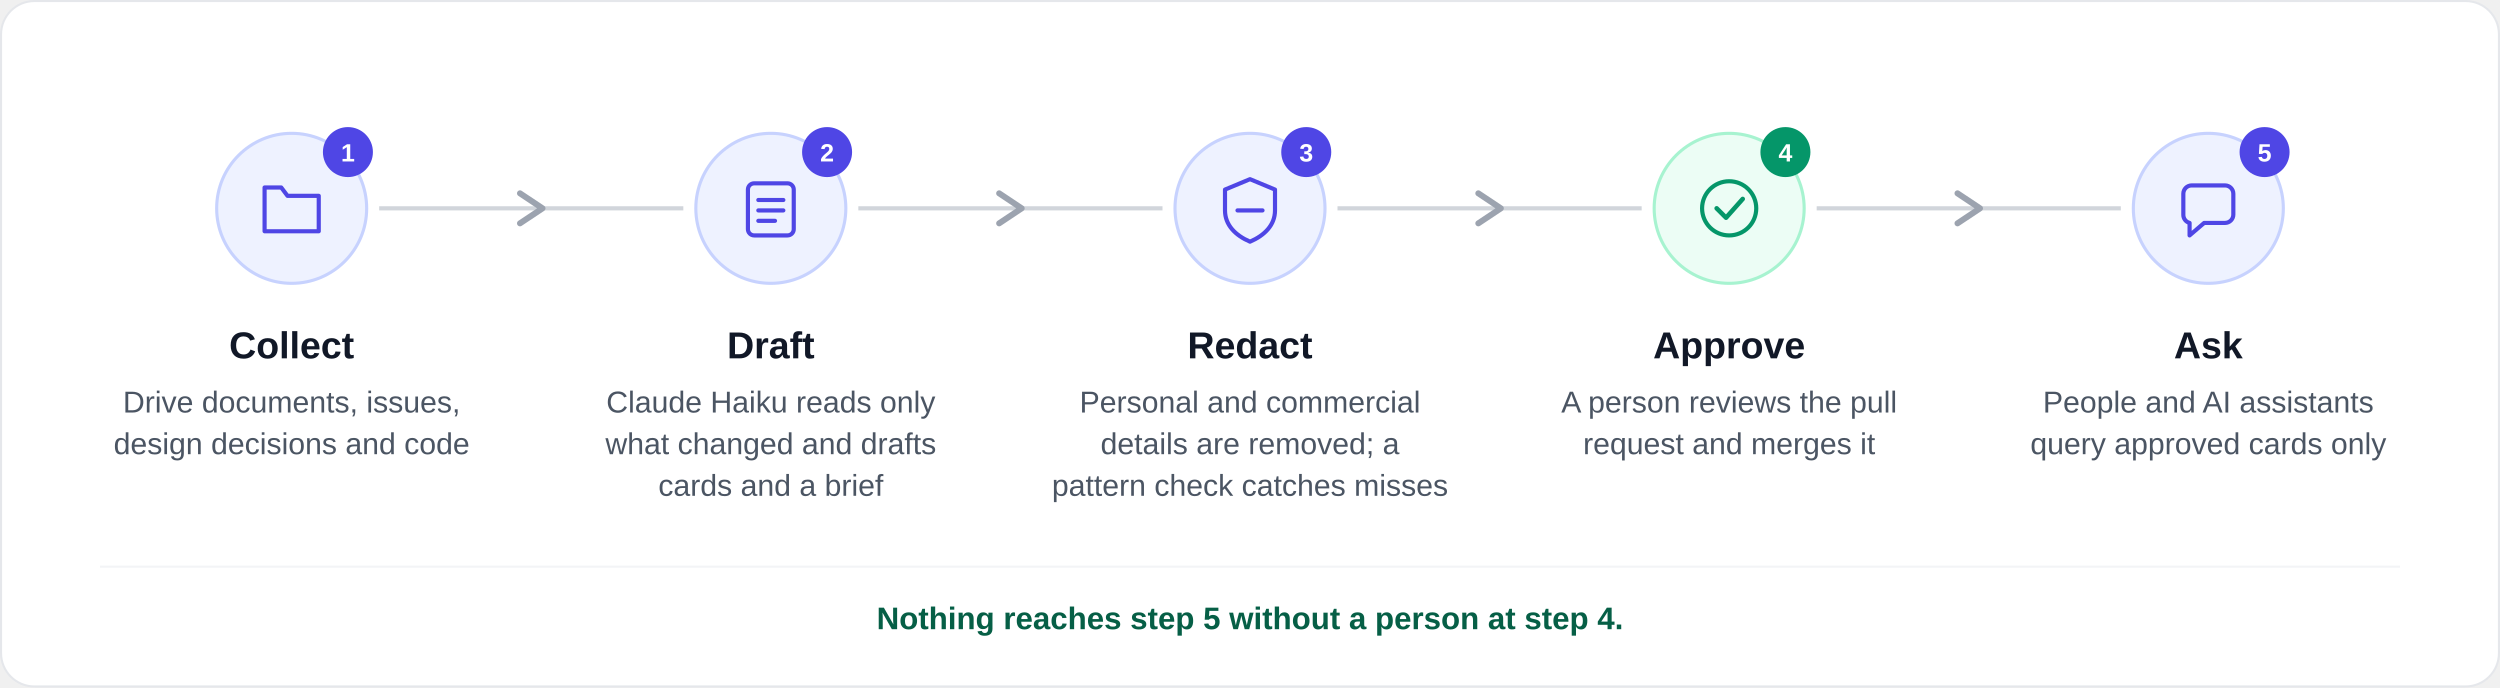
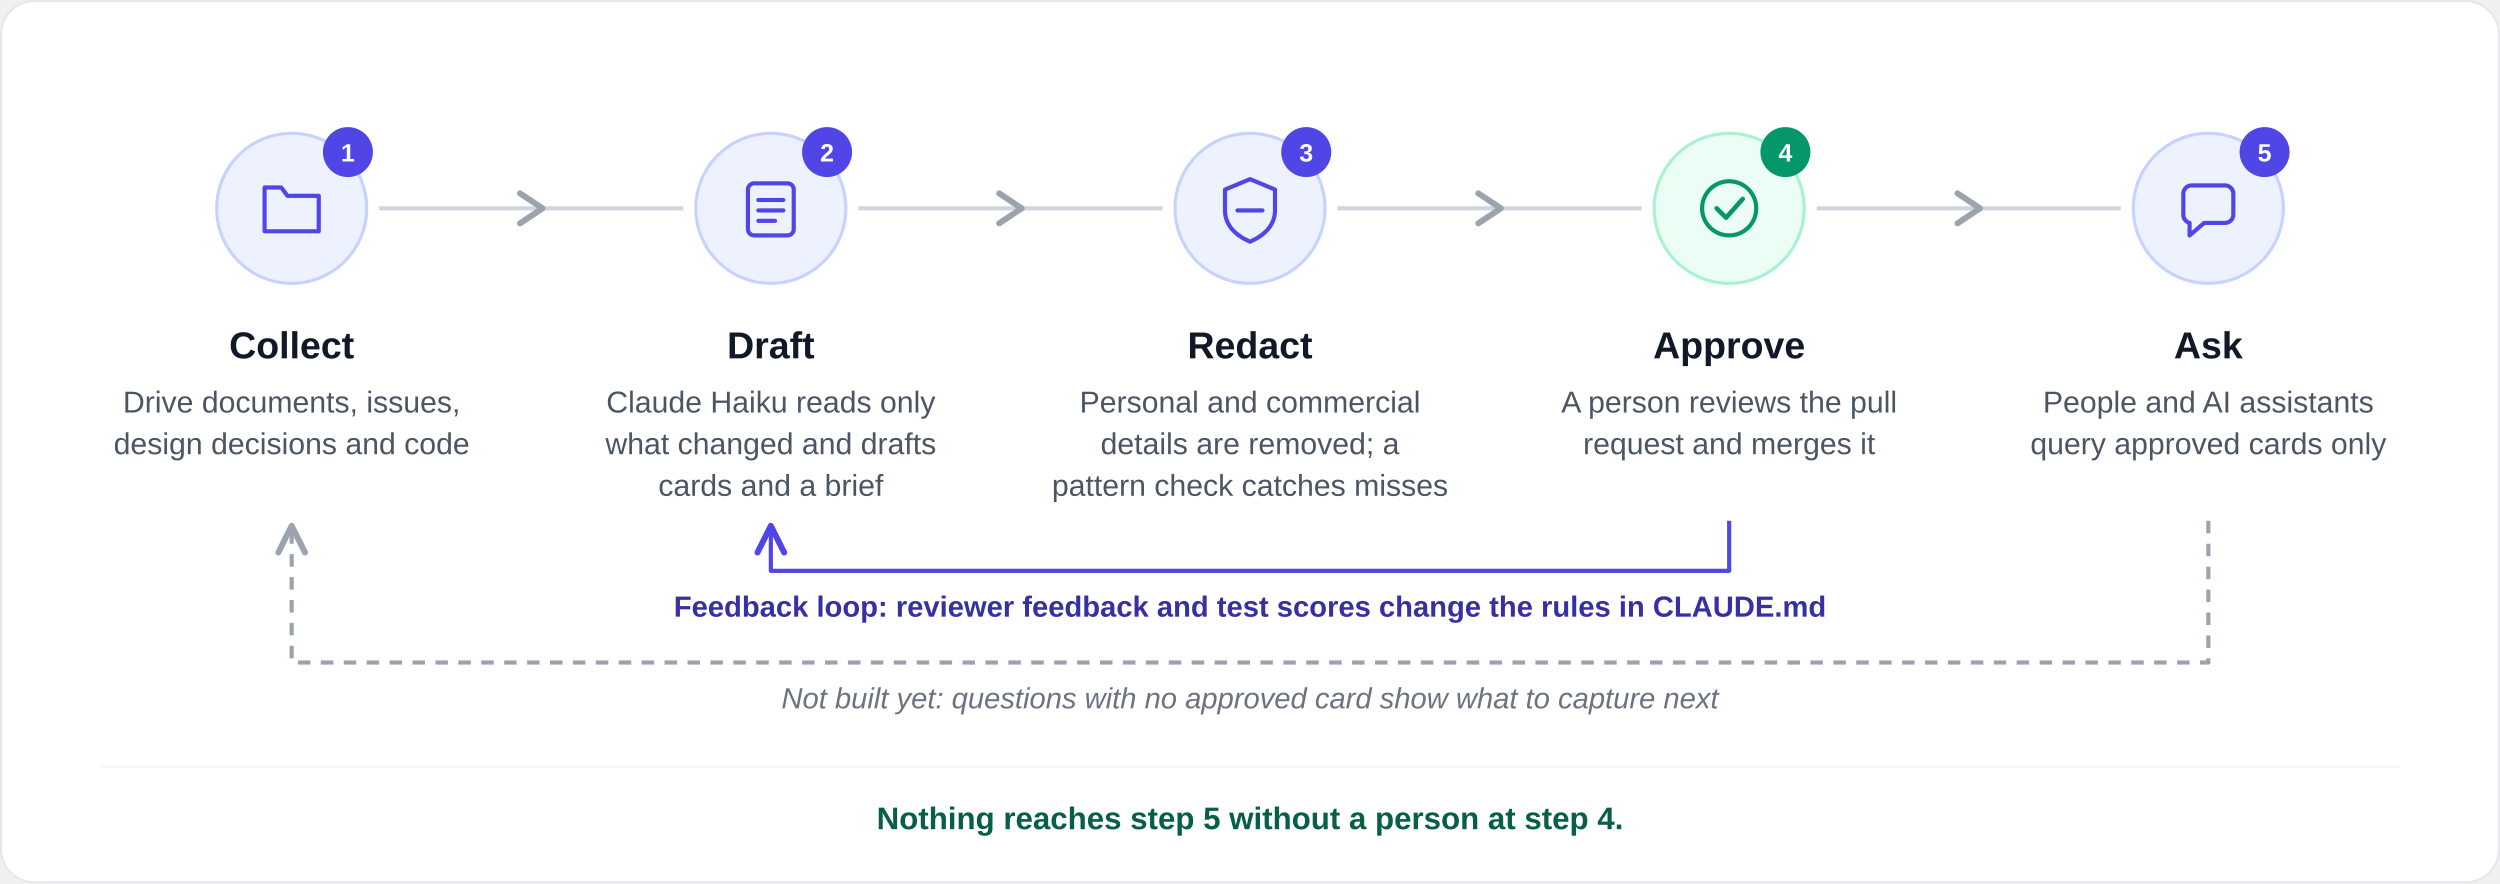
- <svg xmlns="http://www.w3.org/2000/svg" viewBox="0 0 1200 330" width="1200" height="330" role="img" aria-labelledby="title desc">
+ <svg xmlns="http://www.w3.org/2000/svg" viewBox="0 0 1200 424" width="1200" height="424" role="img" aria-labelledby="title desc">
  <style>
    text { font-family: "Segoe UI", -apple-system, BlinkMacSystemFont, "Helvetica Neue", Arial, sans-serif; }
    .title { font-size: 18px; font-weight: 600; fill: #111827; }
    .cap { font-size: 14.5px; fill: #4B5563; }
    .num { font-size: 12px; font-weight: 700; fill: #FFFFFF; }
    .foot { font-size: 15px; font-weight: 600; fill: #065F46; }
+     .loop { font-size: 14px; font-weight: 600; fill: #3730A3; }
+     .plan { font-size: 14px; font-style: italic; fill: #6B7280; }
  </style>
  <defs>
    <marker id="chev" viewBox="0 0 10 10" refX="5" refY="5" markerWidth="9" markerHeight="9" orient="auto">
      <path d="M 2 1 L 8 5 L 2 9" fill="none" stroke="#9CA3AF" stroke-width="1.6" stroke-linecap="round" stroke-linejoin="round" />
    </marker>
+     <marker id="headloop" viewBox="0 0 10 10" refX="8" refY="5" markerWidth="8" markerHeight="8" orient="auto">
+       <path d="M 1 1 L 9 5 L 1 9" fill="none" stroke="#4F46E5" stroke-width="1.8" stroke-linecap="round" stroke-linejoin="round" />
+     </marker>
+     <marker id="headplan" viewBox="0 0 10 10" refX="8" refY="5" markerWidth="8" markerHeight="8" orient="auto">
+       <path d="M 1 1 L 9 5 L 1 9" fill="none" stroke="#9CA3AF" stroke-width="1.8" stroke-linecap="round" stroke-linejoin="round" />
+     </marker>
  </defs>
-   <rect x="0.5" y="0.5" width="1199" height="329" rx="16" fill="#FFFFFF" stroke="#E5E7EB" />
+   <rect x="0.5" y="0.5" width="1199" height="423" rx="16" fill="#FFFFFF" stroke="#E5E7EB" />
  <path d="M 182 100 L 255 100 L 328 100" fill="none" stroke="#D1D5DB" stroke-width="2" marker-mid="url(#chev)" />
  <path d="M 412 100 L 485 100 L 558 100" fill="none" stroke="#D1D5DB" stroke-width="2" marker-mid="url(#chev)" />
  <path d="M 642 100 L 715 100 L 788 100" fill="none" stroke="#D1D5DB" stroke-width="2" marker-mid="url(#chev)" />
  <path d="M 872 100 L 945 100 L 1018 100" fill="none" stroke="#D1D5DB" stroke-width="2" marker-mid="url(#chev)" />
  <circle cx="140" cy="100" r="36" fill="#EEF2FF" stroke="#C7D2FE" stroke-width="1.5" />
  <path d="M 127 90 H 135 L 138 94 H 153 V 111 H 127 Z" fill="none" stroke="#4F46E5" stroke-width="2" stroke-linejoin="round" />
  <circle cx="167" cy="73" r="12" fill="#4F46E5" />
  <text class="num" x="167" y="77.5" text-anchor="middle">1</text>
  <text class="title" x="140" y="172" text-anchor="middle">Collect</text>
  <text class="cap" x="140" y="198" text-anchor="middle">Drive documents, issues,</text>
  <text class="cap" x="140" y="218" text-anchor="middle">design decisions and code</text>
  <circle cx="370" cy="100" r="36" fill="#EEF2FF" stroke="#C7D2FE" stroke-width="1.5" />
  <rect x="359" y="88" width="22" height="25" rx="3" fill="none" stroke="#4F46E5" stroke-width="2" />
  <path d="M 364 96 H 376 M 364 101 H 376 M 364 106 H 372" stroke="#4F46E5" stroke-width="2" stroke-linecap="round" />
  <circle cx="397" cy="73" r="12" fill="#4F46E5" />
  <text class="num" x="397" y="77.5" text-anchor="middle">2</text>
  <text class="title" x="370" y="172" text-anchor="middle">Draft</text>
  <text class="cap" x="370" y="198" text-anchor="middle">Claude Haiku reads only</text>
  <text class="cap" x="370" y="218" text-anchor="middle">what changed and drafts</text>
  <text class="cap" x="370" y="238" text-anchor="middle">cards and a brief</text>
  <circle cx="600" cy="100" r="36" fill="#EEF2FF" stroke="#C7D2FE" stroke-width="1.5" />
  <path d="M 600 86 L 612 91 V 101 C 612 108 607 113 600 116 C 593 113 588 108 588 101 V 91 Z" fill="none" stroke="#4F46E5" stroke-width="2" stroke-linejoin="round" />
  <path d="M 594 101 H 606" stroke="#4F46E5" stroke-width="2" stroke-linecap="round" />
  <circle cx="627" cy="73" r="12" fill="#4F46E5" />
  <text class="num" x="627" y="77.5" text-anchor="middle">3</text>
  <text class="title" x="600" y="172" text-anchor="middle">Redact</text>
  <text class="cap" x="600" y="198" text-anchor="middle">Personal and commercial</text>
  <text class="cap" x="600" y="218" text-anchor="middle">details are removed; a</text>
  <text class="cap" x="600" y="238" text-anchor="middle">pattern check catches misses</text>
  <circle cx="830" cy="100" r="36" fill="#ECFDF5" stroke="#A7F3D0" stroke-width="1.5" />
  <circle cx="830" cy="100" r="13" fill="none" stroke="#059669" stroke-width="2" />
  <path d="M 824 100 L 828.5 104.5 L 836.5 95.5" fill="none" stroke="#059669" stroke-width="2.2" stroke-linecap="round" stroke-linejoin="round" />
  <circle cx="857" cy="73" r="12" fill="#059669" />
  <text class="num" x="857" y="77.5" text-anchor="middle">4</text>
  <text class="title" x="830" y="172" text-anchor="middle">Approve</text>
  <text class="cap" x="830" y="198" text-anchor="middle">A person reviews the pull</text>
  <text class="cap" x="830" y="218" text-anchor="middle">request and merges it</text>
  <circle cx="1060" cy="100" r="36" fill="#EEF2FF" stroke="#C7D2FE" stroke-width="1.5" />
  <path d="M 1052 89 H 1068 A 4 4 0 0 1 1072 93 V 103 A 4 4 0 0 1 1068 107 H 1058 L 1051 113 V 107 A 4 4 0 0 1 1048 103 V 93 A 4 4 0 0 1 1052 89 Z" fill="none" stroke="#4F46E5" stroke-width="2" stroke-linejoin="round" />
  <circle cx="1087" cy="73" r="12" fill="#4F46E5" />
  <text class="num" x="1087" y="77.5" text-anchor="middle">5</text>
  <text class="title" x="1060" y="172" text-anchor="middle">Ask</text>
  <text class="cap" x="1060" y="198" text-anchor="middle">People and AI assistants</text>
  <text class="cap" x="1060" y="218" text-anchor="middle">query approved cards only</text>
-   <line x1="48" y1="272" x2="1152" y2="272" stroke="#F3F4F6" stroke-width="1" />
-   <text class="foot" x="600" y="302" text-anchor="middle">Nothing reaches step 5 without a person at step 4.</text>
+   <path d="M 830 250 V 274 H 370 V 254" fill="none" stroke="#4F46E5" stroke-width="2" stroke-linejoin="round" marker-end="url(#headloop)" />
+   <text class="loop" x="600" y="296" text-anchor="middle">Feedback loop: reviewer feedback and test scores change the rules in CLAUDE.md</text>
+   <path d="M 1060 250 V 318 H 140 V 254" fill="none" stroke="#9CA3AF" stroke-width="2" stroke-dasharray="6 5" stroke-linejoin="round" marker-end="url(#headplan)" />
+   <text class="plan" x="600" y="340" text-anchor="middle">Not built yet: questions with no approved card show what to capture next</text>
+   <line x1="48" y1="368" x2="1152" y2="368" stroke="#F3F4F6" stroke-width="1" />
+   <text class="foot" x="600" y="398" text-anchor="middle">Nothing reaches step 5 without a person at step 4.</text>
</svg>
